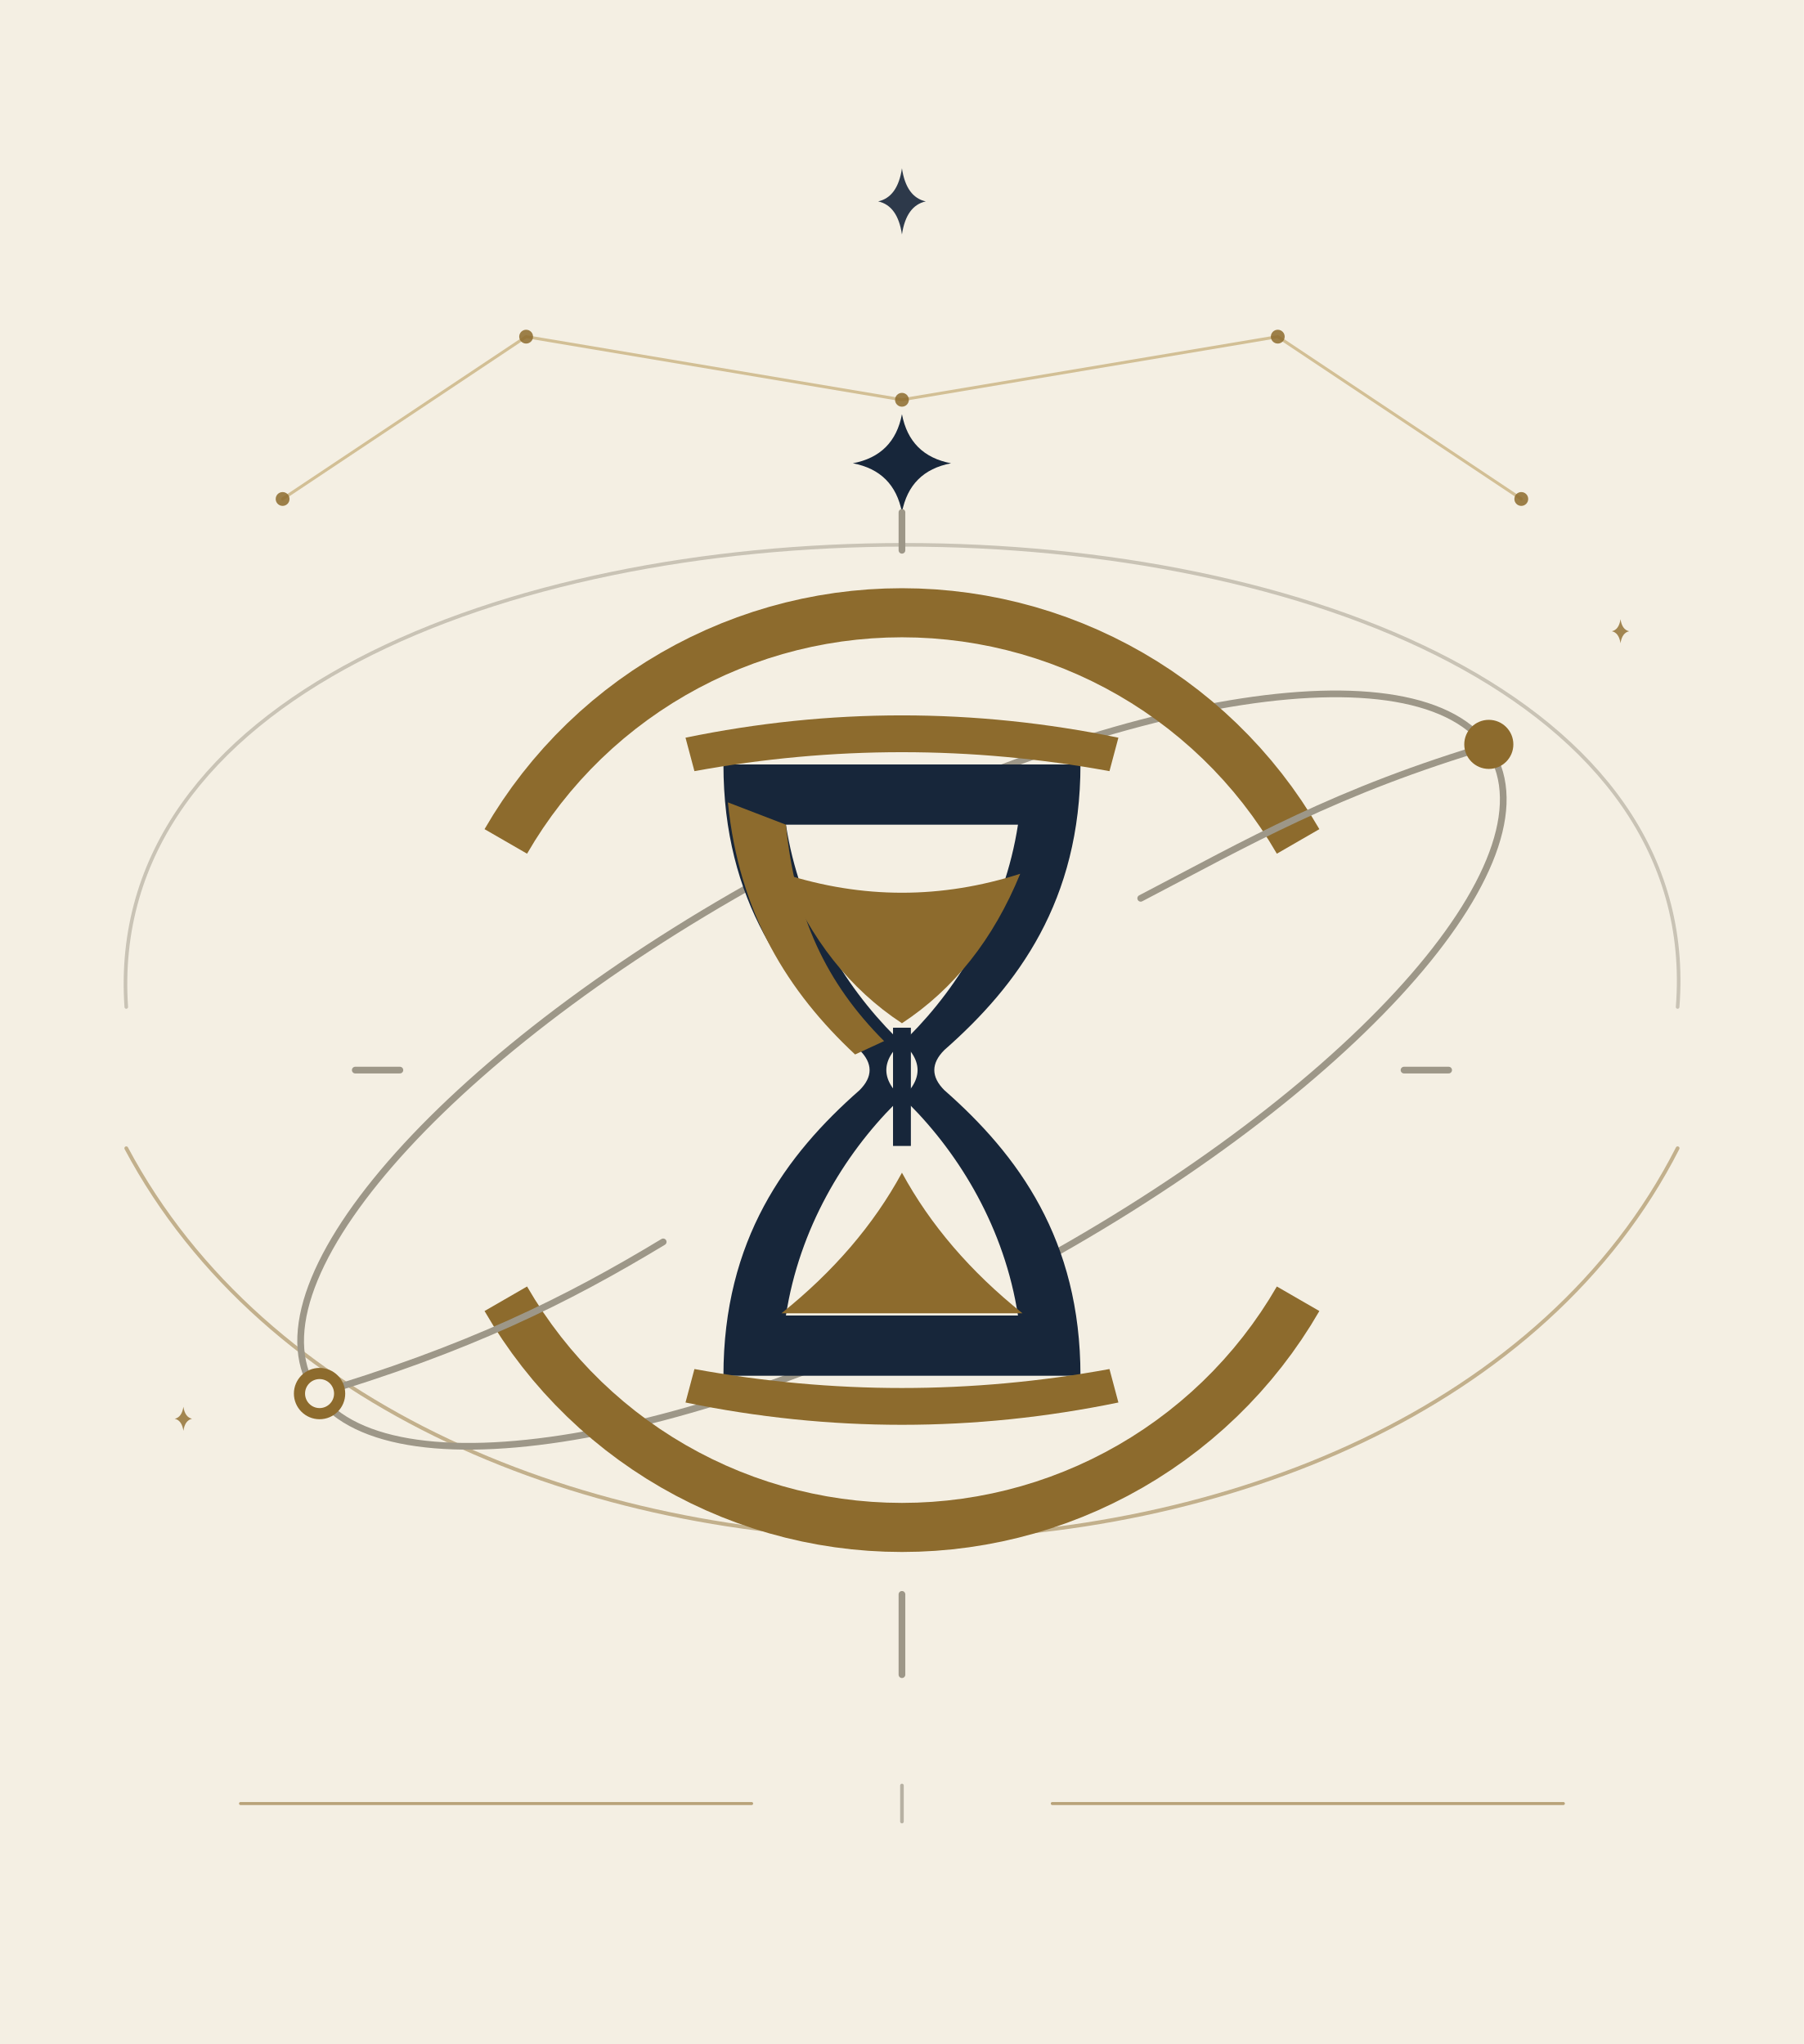
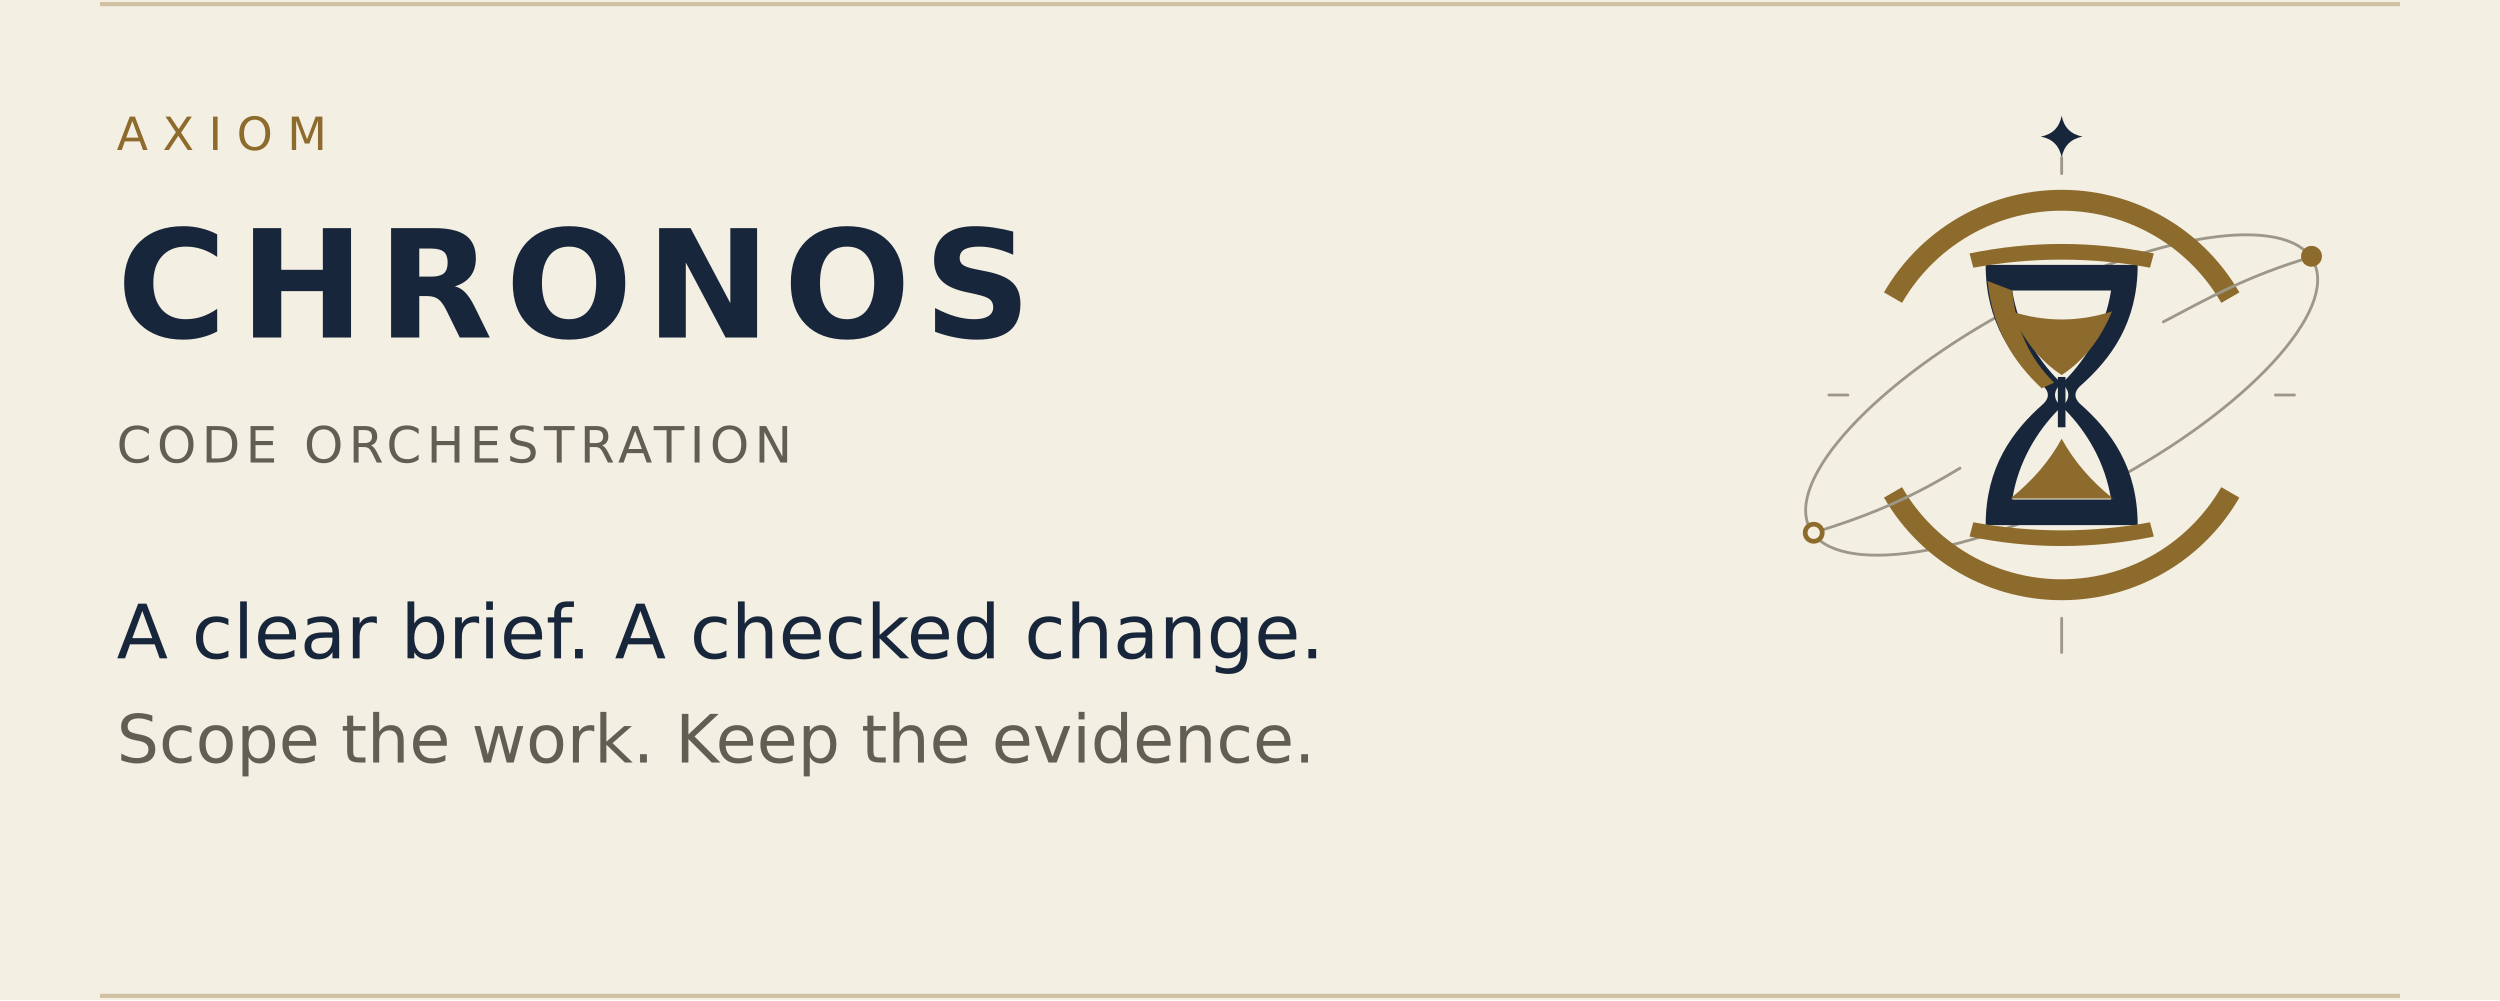
- <svg xmlns="http://www.w3.org/2000/svg" width="600" height="680" viewBox="0 0 600 680" role="img" aria-labelledby="title desc">
-   <rect x="0" y="0" width="600" height="680" fill="#f4efe3" />
-   <g id="chronos-celestial-field" aria-hidden="true">
-     <path d="M42 335C28 130 574 130 558 335" fill="none" stroke="#9d9788" stroke-width="1.2" opacity="0.5" stroke-linecap="round" stroke-linejoin="round" />
-     <path d="M42 382C134 555 470 555 558 382" fill="none" stroke="#8d6b2d" stroke-width="1.25" opacity="0.48" stroke-linecap="round" stroke-linejoin="round" />
-     <path d="M94 166L175 112L300 133L425 112L506 166" fill="none" stroke="#b89a58" stroke-width="1" opacity="0.56" stroke-linecap="round" stroke-linejoin="round" />
-     <circle cx="94" cy="166" r="2.3" fill="#8d6b2d" stroke="none" stroke-width="1" opacity="0.85" />
-     <circle cx="175" cy="112" r="2.3" fill="#8d6b2d" stroke="none" stroke-width="1" opacity="0.85" />
-     <circle cx="300" cy="133" r="2.3" fill="#8d6b2d" stroke="none" stroke-width="1" opacity="0.85" />
-     <circle cx="425" cy="112" r="2.3" fill="#8d6b2d" stroke="none" stroke-width="1" opacity="0.85" />
-     <circle cx="506" cy="166" r="2.3" fill="#8d6b2d" stroke="none" stroke-width="1" opacity="0.85" />
-     <path d="M80 600H250M350 600H520" fill="none" stroke="#8d6b2d" stroke-width="1" opacity="0.58" stroke-linecap="round" stroke-linejoin="round" />
-     <path d="M300 594V606" fill="none" stroke="#9d9788" stroke-width="1.2" opacity="0.7" stroke-linecap="round" stroke-linejoin="round" />
-     <path d="M300 56Q301.43 65.57 307.92 67Q301.43 68.43 300 78Q298.57 68.43 292.08 67Q298.57 65.57 300 56Z" fill="#17263a" stroke="none" stroke-width="1" opacity="0.9" stroke-linecap="round" stroke-linejoin="round" />
-     <path d="M61 468Q61.52 471.48 63.88 472Q61.52 472.52 61 476Q60.48 472.52 58.12 472Q60.48 471.48 61 468Z" fill="#8d6b2d" stroke="none" stroke-width="1" opacity="0.8" stroke-linecap="round" stroke-linejoin="round" />
-     <path d="M539 206Q539.52 209.48 541.88 210Q539.52 210.52 539 214Q538.48 210.52 536.12 210Q538.48 209.48 539 206Z" fill="#8d6b2d" stroke="none" stroke-width="1" opacity="0.8" stroke-linecap="round" stroke-linejoin="round" />
-   </g>
-   <g id="preserved-chronos-identity" transform="translate(50 106) scale(0.9765625)">
+ <svg xmlns="http://www.w3.org/2000/svg" width="600" height="240" viewBox="0 0 600 240" role="img" aria-labelledby="title desc">
+   <rect width="600" height="240" fill="#f4efe3" />
+   <path d="M24 1H576 M24 239H576" stroke="#8d6b2d" stroke-opacity=".35" fill="none" />
+   <text x="28" y="36" fill="#8d6b2d" font-family="DejaVu Sans, Arial, sans-serif" font-size="11">A X I O M</text>
+   <text x="28" y="81" fill="#17263a" font-family="DejaVu Sans, Arial, sans-serif" font-size="36" letter-spacing="3" font-weight="600">CHRONOS</text>
+   <text x="28" y="111" fill="#625e54" font-family="DejaVu Sans, Arial, sans-serif" font-size="12" letter-spacing="1.3">CODE ORCHESTRATION</text>
+   <text x="28" y="158" fill="#17263a" font-family="DejaVu Sans, Arial, sans-serif" font-size="18">A clear brief. A checked change.</text>
+   <text x="28" y="183" fill="#625e54" font-family="DejaVu Sans, Arial, sans-serif" font-size="16">Scope the work. Keep the evidence.</text>
+   <g id="preserved-chronos-identity" transform="translate(418 18) scale(0.3)">
    <g id="emblem-chronos">
      <g transform="translate(-200 28) scale(.76)">
        <ellipse cx="600" cy="300" rx="300" ry="105" fill="none" stroke="#9d9788" stroke-width="3" transform="rotate(-28 600 300)" />
        <path d="M412.939 192.000L416.822 185.537L420.928 179.214L425.252 173.038L429.790 167.017L434.534 161.158L439.481 155.468L444.623 149.954L449.954 144.623L455.468 139.481L461.158 134.534L467.017 129.790L473.038 125.252L479.214 120.928L485.537 116.822L492.000 112.939L498.594 109.283L505.312 105.860L512.145 102.674L519.085 99.728L526.124 97.026L533.252 94.572L540.462 92.367L547.745 90.416L555.091 88.720L562.492 87.282L569.939 86.102L577.422 85.183L584.933 84.526L592.462 84.132L600.000 84.000L607.538 84.132L615.067 84.526L622.578 85.183L630.061 86.102L637.508 87.282L644.909 88.720L652.255 90.416L659.538 92.367L666.748 94.572L673.876 97.026L680.915 99.728L687.855 102.674L694.688 105.860L701.406 109.283L708.000 112.939L714.463 116.822L720.786 120.928L726.962 125.252L732.983 129.790L738.842 134.534L744.532 139.481L750.046 144.623L755.377 149.954L760.519 155.468L765.466 161.158L770.210 167.017L774.748 173.038L779.072 179.214L783.178 185.537L787.061 192.000L768.009 203.000L764.521 197.196L760.833 191.517L756.949 185.970L752.874 180.562L748.613 175.299L744.170 170.189L739.552 165.236L734.764 160.448L729.811 155.830L724.701 151.387L719.438 147.126L714.030 143.051L708.483 139.167L702.804 135.479L697.000 131.991L691.077 128.708L685.044 125.634L678.907 122.772L672.674 120.126L666.352 117.700L659.949 115.495L653.474 113.515L646.933 111.763L640.335 110.239L633.688 108.947L627.000 107.888L620.279 107.063L613.533 106.473L606.771 106.118L600.000 106.000L593.229 106.118L586.467 106.473L579.721 107.063L573.000 107.888L566.312 108.947L559.665 110.239L553.067 111.763L546.526 113.515L540.051 115.495L533.648 117.700L527.326 120.126L521.093 122.772L514.956 125.634L508.923 128.708L503.000 131.991L497.196 135.479L491.517 139.167L485.970 143.051L480.562 147.126L475.299 151.387L470.189 155.830L465.236 160.448L460.448 165.236L455.830 170.189L451.387 175.299L447.126 180.562L443.051 185.970L439.167 191.517L435.479 197.196L431.991 203.000Z" fill="#8d6b2d" />
        <path d="M787.061 408.000L783.178 414.463L779.072 420.786L774.748 426.962L770.210 432.983L765.466 438.842L760.519 444.532L755.377 450.046L750.046 455.377L744.532 460.519L738.842 465.466L732.983 470.210L726.962 474.748L720.786 479.072L714.463 483.178L708.000 487.061L701.406 490.717L694.688 494.140L687.855 497.326L680.915 500.272L673.876 502.974L666.748 505.428L659.538 507.633L652.255 509.584L644.909 511.280L637.508 512.718L630.061 513.898L622.578 514.817L615.067 515.474L607.538 515.868L600.000 516.000L592.462 515.868L584.933 515.474L577.422 514.817L569.939 513.898L562.492 512.718L555.091 511.280L547.745 509.584L540.462 507.633L533.252 505.428L526.124 502.974L519.085 500.272L512.145 497.326L505.312 494.140L498.594 490.717L492.000 487.061L485.537 483.178L479.214 479.072L473.038 474.748L467.017 470.210L461.158 465.466L455.468 460.519L449.954 455.377L444.623 450.046L439.481 444.532L434.534 438.842L429.790 432.983L425.252 426.962L420.928 420.786L416.822 414.463L412.939 408.000L431.991 397.000L435.479 402.804L439.167 408.483L443.051 414.030L447.126 419.438L451.387 424.701L455.830 429.811L460.448 434.764L465.236 439.552L470.189 444.170L475.299 448.613L480.562 452.874L485.970 456.949L491.517 460.833L497.196 464.521L503.000 468.009L508.923 471.292L514.956 474.366L521.093 477.228L527.326 479.874L533.648 482.300L540.051 484.505L546.526 486.485L553.067 488.237L559.665 489.761L566.312 491.053L573.000 492.112L579.721 492.937L586.467 493.527L593.229 493.882L600.000 494.000L606.771 493.882L613.533 493.527L620.279 492.937L627.000 492.112L633.688 491.053L640.335 489.761L646.933 488.237L653.474 486.485L659.949 484.505L666.352 482.300L672.674 479.874L678.907 477.228L685.044 474.366L691.077 471.292L697.000 468.009L702.804 464.521L708.483 460.833L714.030 456.949L719.438 452.874L724.701 448.613L729.811 444.170L734.764 439.552L739.552 434.764L744.170 429.811L748.613 424.701L752.874 419.438L756.949 414.030L760.833 408.483L764.521 402.804L768.009 397.000Z" fill="#8d6b2d" />
        <path d="M355 300H375 M825 300H845" fill="none" stroke="#9d9788" stroke-width="3" stroke-linecap="round" stroke-linejoin="round" />
        <path d="M520 163 C520 224 548 262 581 291 Q590 300 581 309 C548 338 520 376 520 437 L680 437 C680 376 652 338 619 309 Q610 300 619 291 C652 262 680 224 680 163Z" fill="#17263a" />
        <path d="M548 190 C554 229 574 262 597 285 Q617 300 597 315 C574 338 554 371 548 410 H652 C646 371 626 338 603 315 Q583 300 603 285 C626 262 646 229 652 190Z" fill="#f4efe3" />
        <path d="M547 212 Q600 229 653 212 Q635 256 600 279 Q565 256 547 212Z" fill="#8d6b2d" />
        <path d="M546 409 Q581 381 600 346 Q619 381 654 409Z" fill="#8d6b2d" />
        <path d="M596 281H604V334H596Z" fill="#17263a" />
        <path d="M522 180 C527 230 549 265 579 293 L592 287 C566 261 552 231 548 190Z" fill="#8d6b2d" />
        <path d="M503 151 Q600 131 697 151 L693 166 Q600 149 507 166Z" fill="#8d6b2d" />
        <path d="M503 449 Q600 469 697 449 L693 434 Q600 451 507 434Z" fill="#8d6b2d" />
        <path d="M335 446 C406 425 450 403 493 377 M707 223 C755 198 794 175 865 154" fill="none" stroke="#9d9788" stroke-width="3" stroke-linecap="round" stroke-linejoin="round" />
        <circle cx="339" cy="445" r="9" fill="#f4efe3" stroke="#8d6b2d" stroke-width="5" />
        <circle cx="863" cy="154" r="11" fill="#8d6b2d" />
        <path d="M600 6Q603.52 24.48 622 28Q603.52 31.52 600 50Q596.48 31.52 578 28Q596.48 24.48 600 6Z" fill="#17263a" />
        <path d="M600 50V67 M600 535V571" fill="none" stroke="#9d9788" stroke-width="3" stroke-linecap="round" stroke-linejoin="round" />
      </g>
    </g>
  </g>
</svg>
